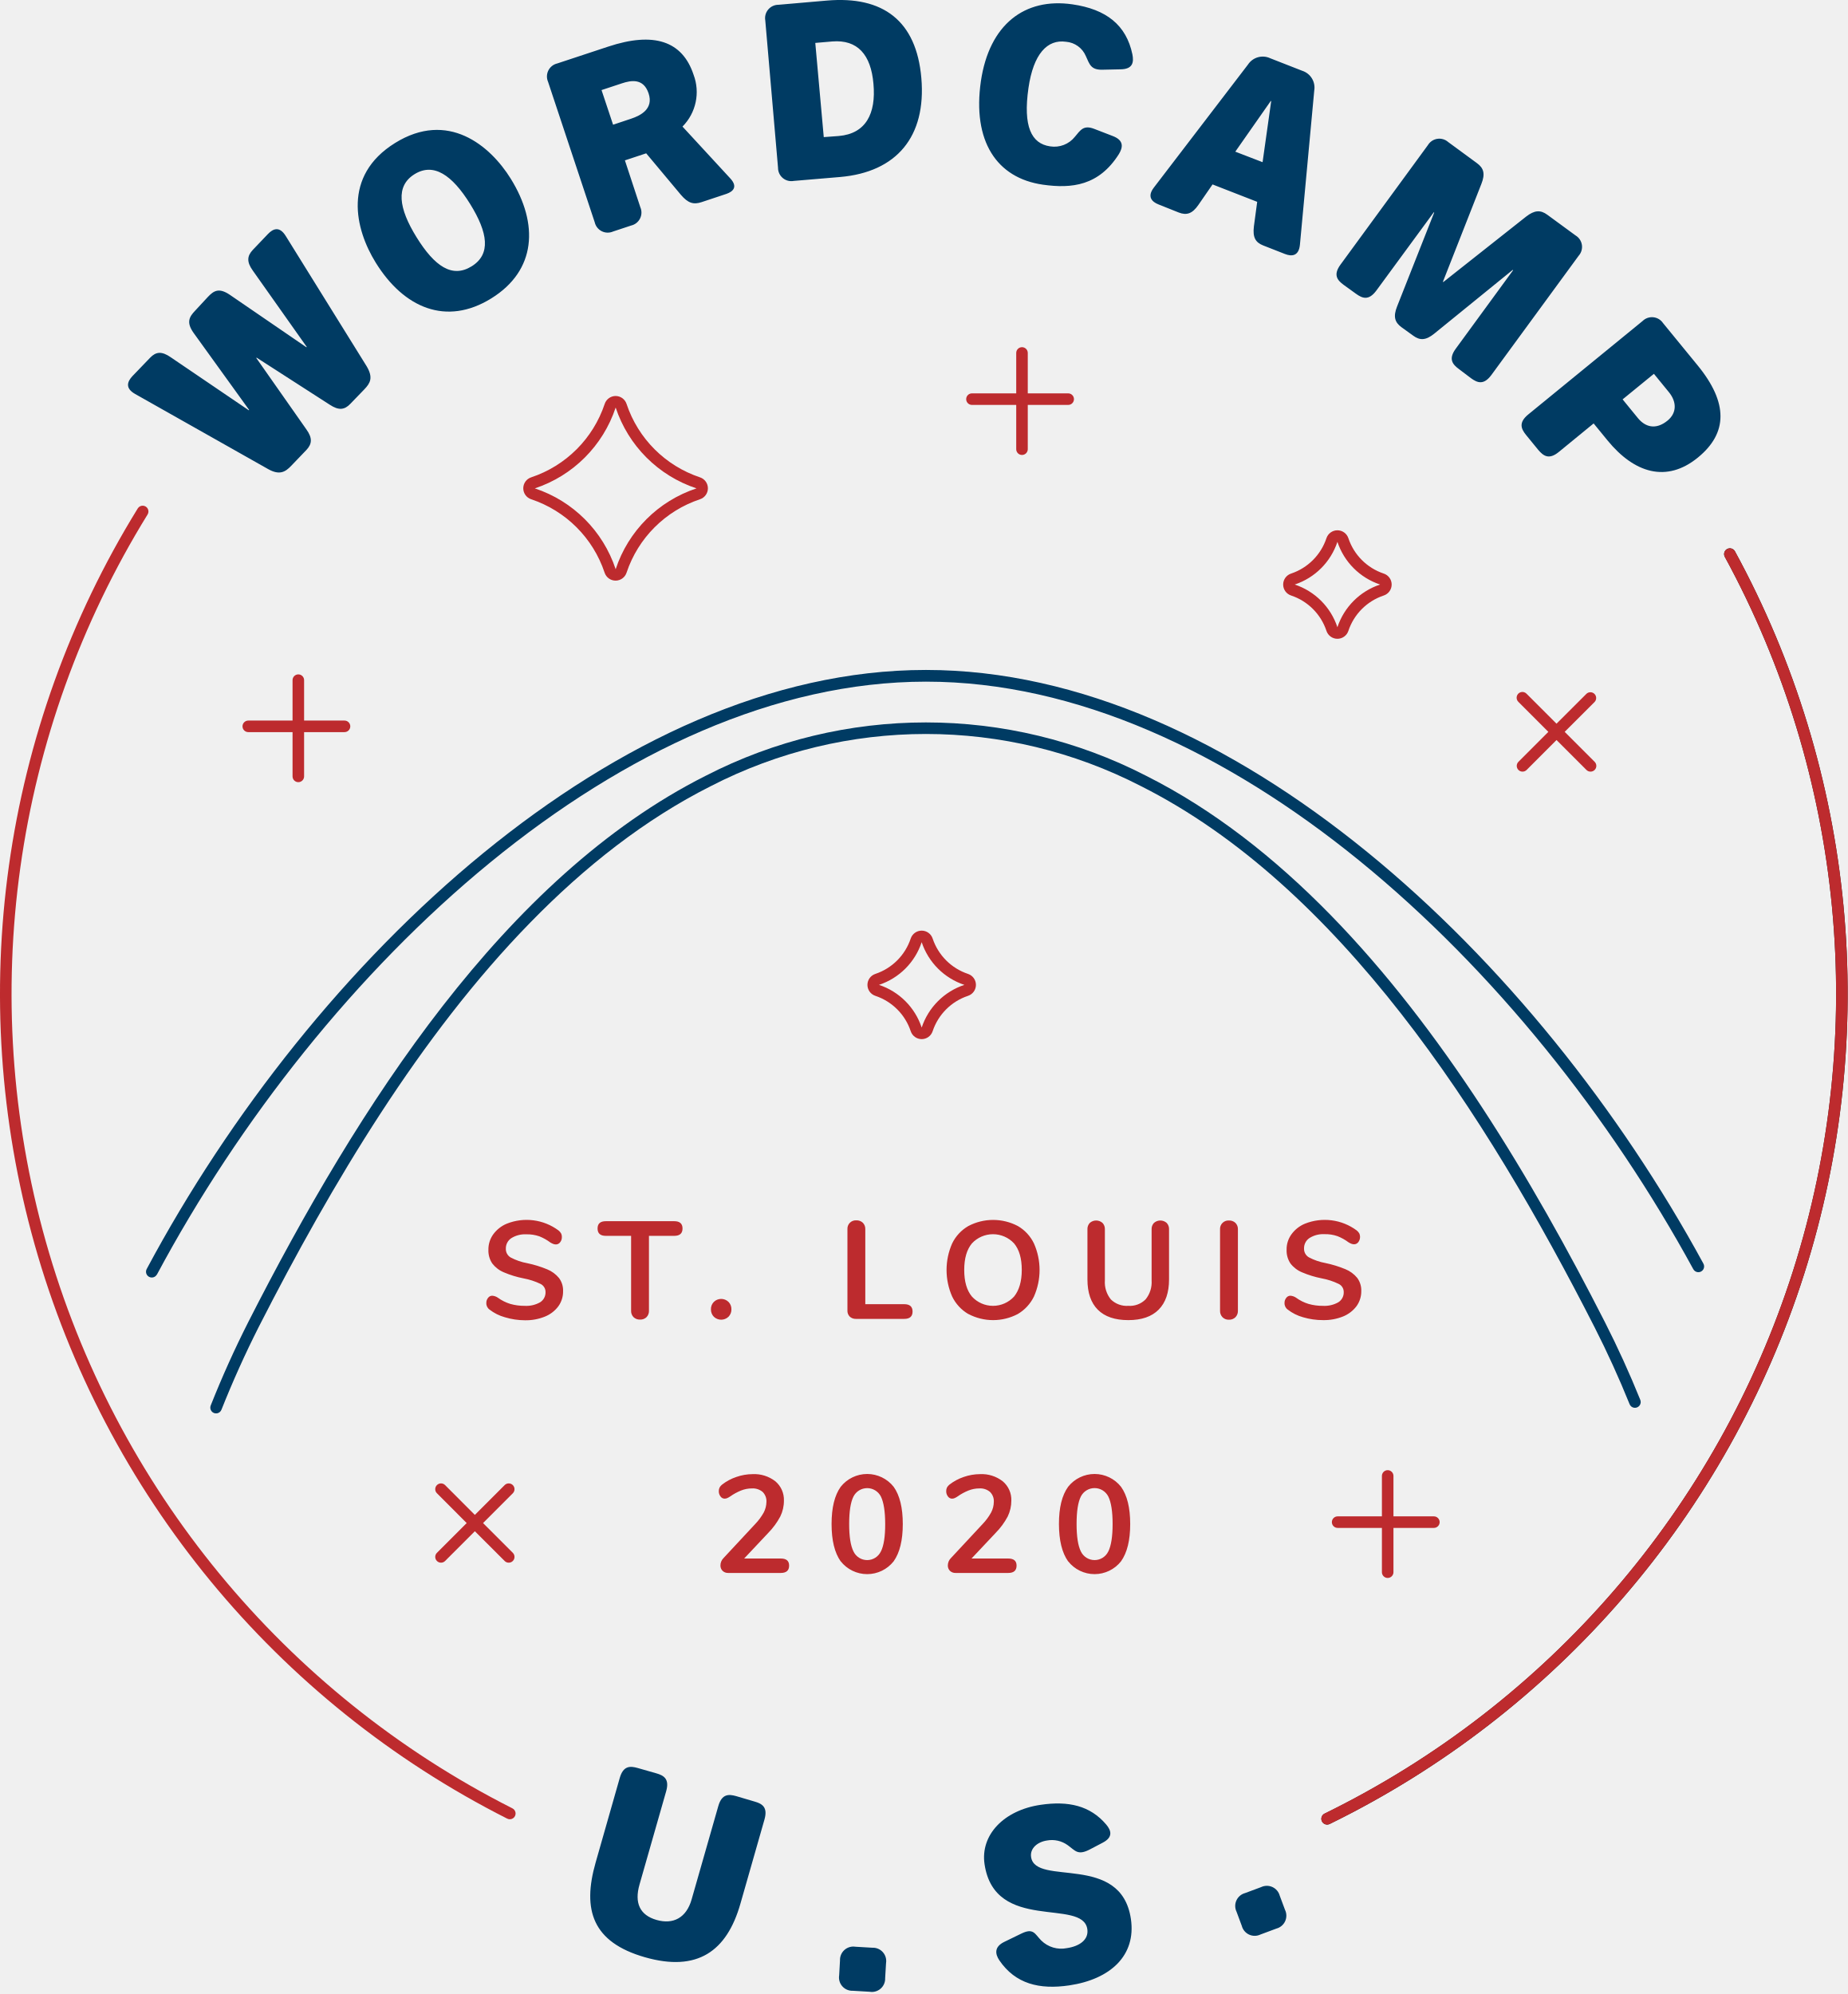
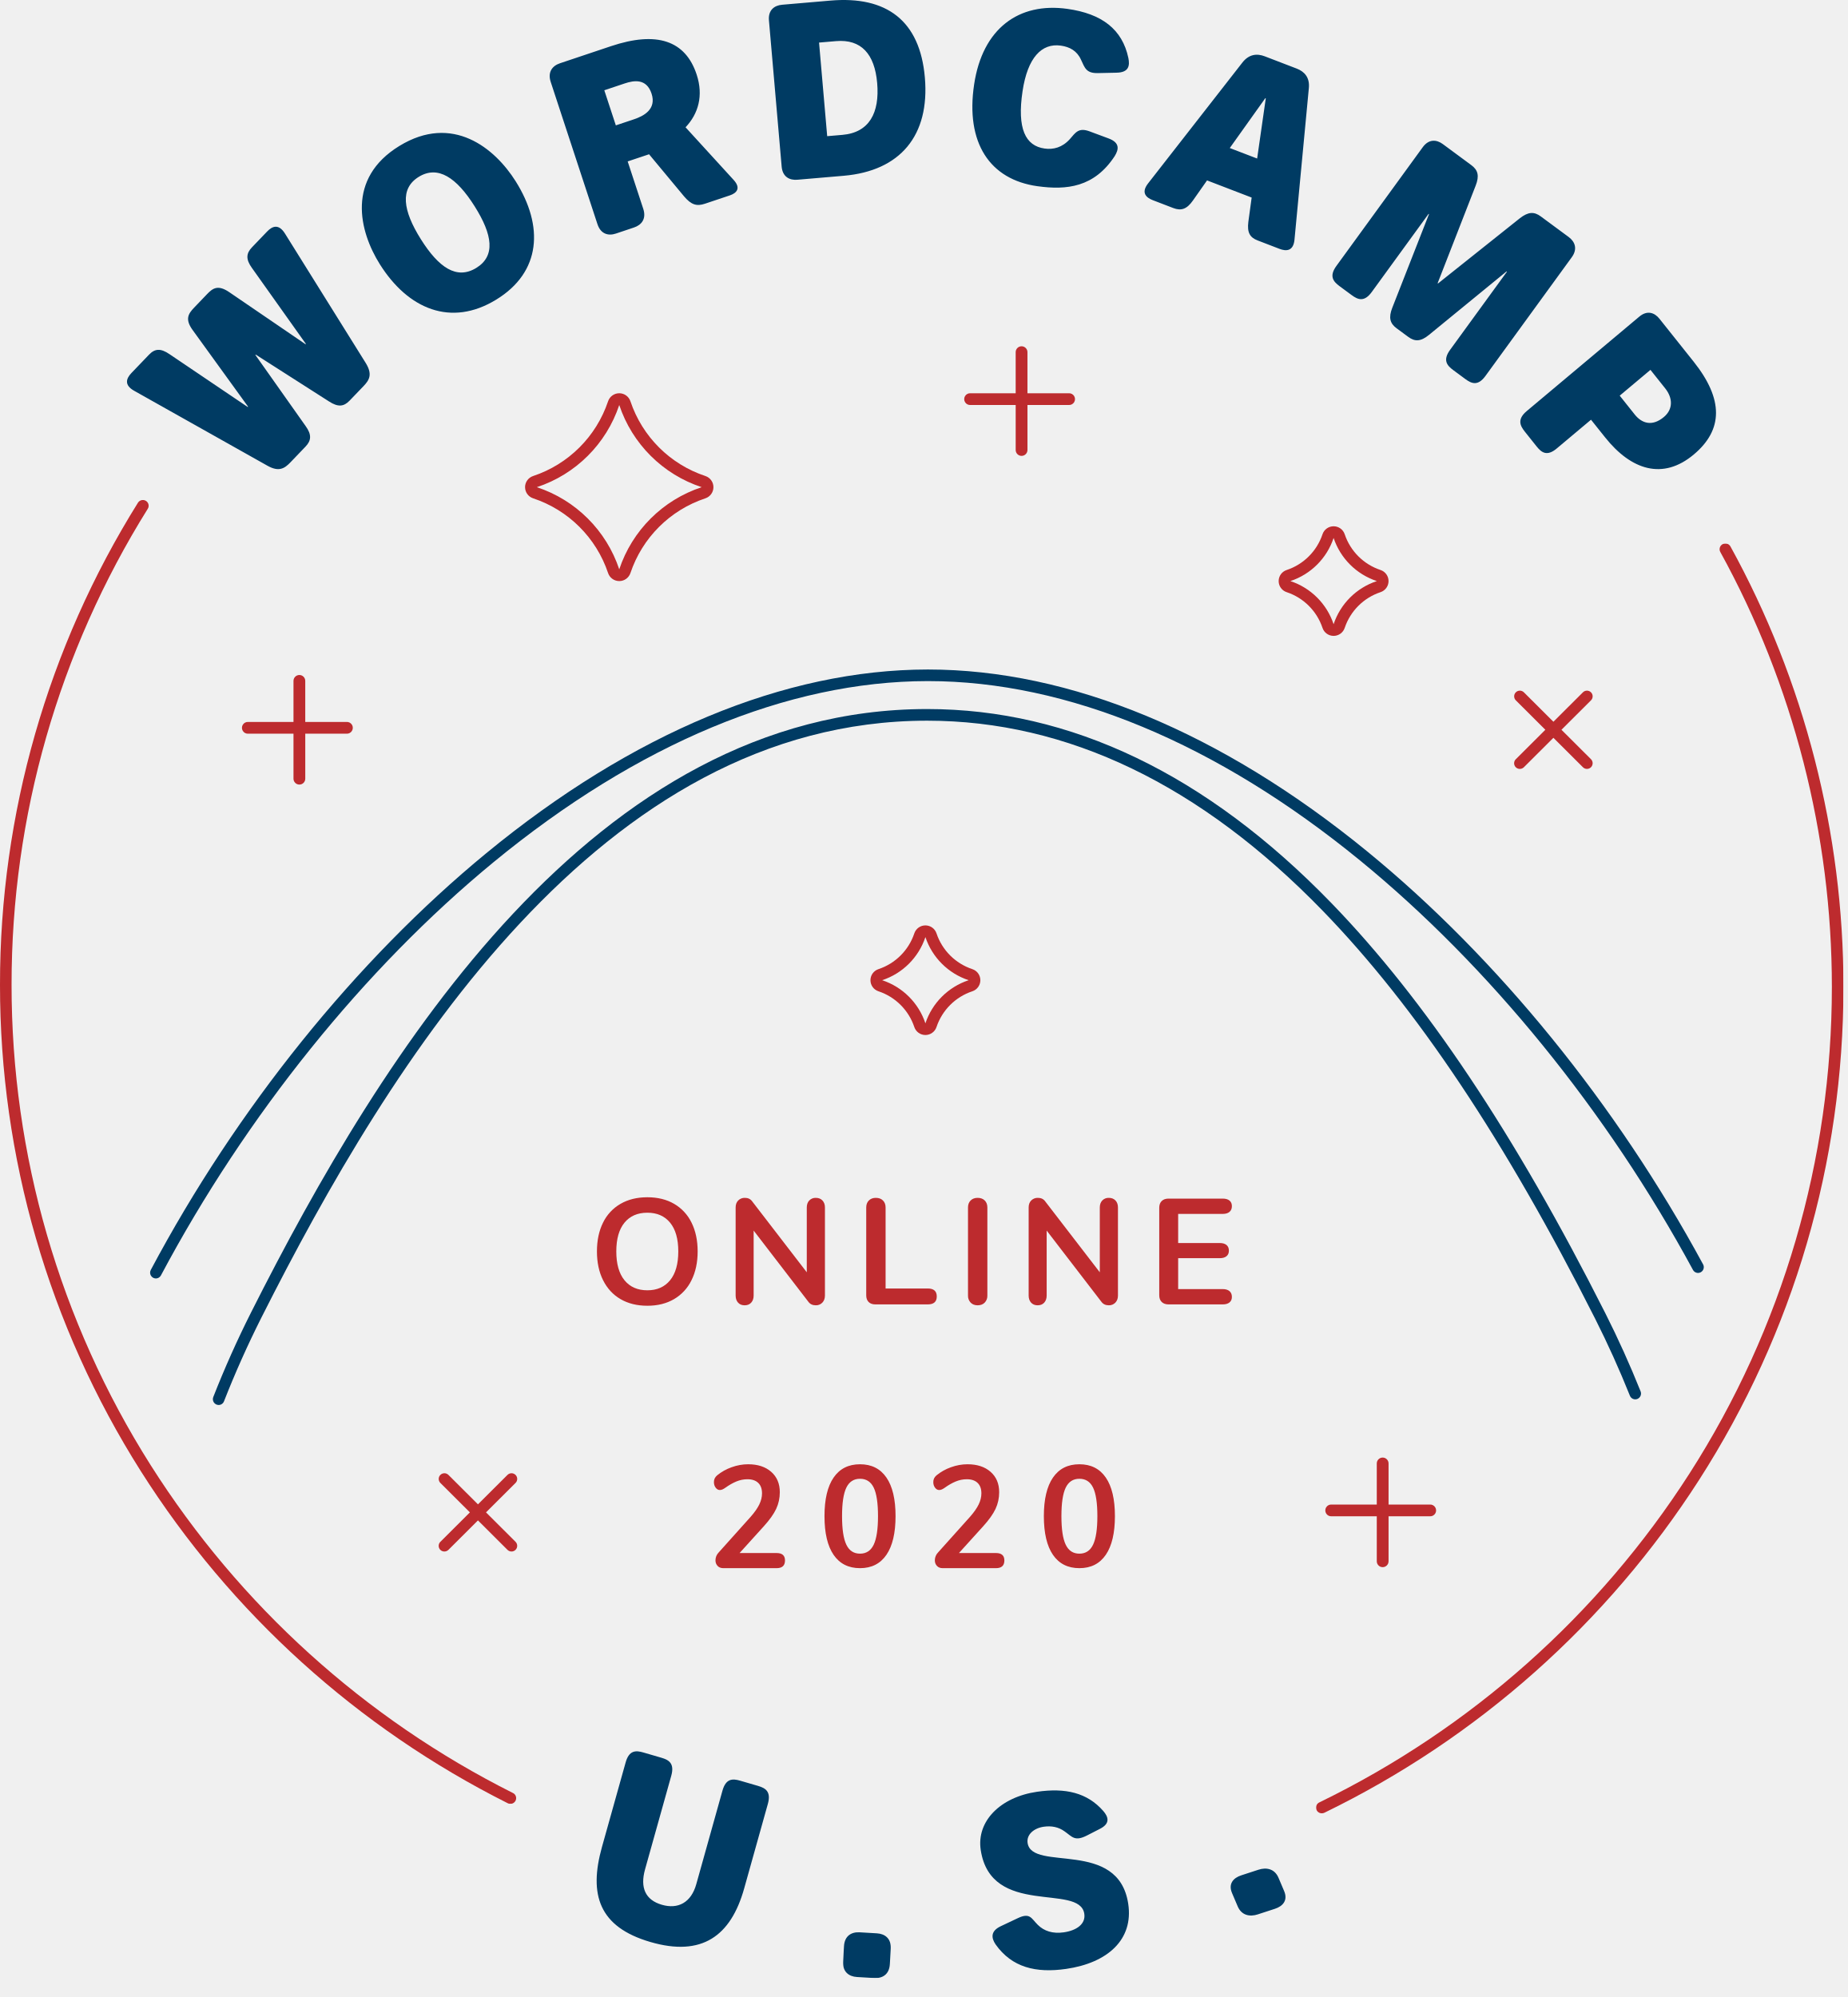
- <svg xmlns="http://www.w3.org/2000/svg" width="480" height="518">
+ <svg xmlns="http://www.w3.org/2000/svg" xmlns:xlink="http://www.w3.org/1999/xlink" viewBox="0 0 160 173">
+   <defs>
+     <path id="a" d="M0 .316h44.706V113.27H0z" />
+     <path id="c" d="M.09.002h45.678v110.005H.091z" />
+     <path id="e" d="M.324.097h4.134v3.967H.324z" />
+   </defs>
  <g fill="none" fill-rule="evenodd">
-     <path d="M344.77 472.49a238.64 238.64 0 00104.62-328.56" stroke="#231F20" stroke-width="3.001" stroke-linecap="round" stroke-linejoin="round" />
-     <path d="M40.76 331.12c21.4-40 51.8-78.6 86.63-107.1s74.06-46.92 113.1-46.94h.11c38.86 0 77.91 18.3 112.65 46.59 34.74 28.29 65.1 66.49 86.62 106a1.5 1.5 0 102.63-1.44c-21.69-39.87-52.27-78.36-87.36-106.93-35.09-28.57-74.72-47.25-114.54-47.26h-.11c-40 0-79.81 18.83-115 47.62s-65.79 67.63-87.38 108a1.503 1.503 0 102.65 1.42v.04z" fill="#003B63" fill-rule="nonzero" />
-     <path d="M57.54 366.19a263.065 263.065 0 019.7-21.53c19-37.24 42-75.82 70.52-105 14.24-14.6 29.82-26.84 46.88-35.43a122 122 0 01111.79 0c25.66 12.92 48 34.1 67.52 59.05 19.52 24.95 36.1 53.65 50.31 81.54a253.406 253.406 0 019.06 19.9 1.5 1.5 0 102.78-1.12 257.08 257.08 0 00-9.17-20.14c-19-37.32-42.35-76.18-71.3-105.8-14.48-14.81-30.37-27.31-47.85-36.11a125 125 0 00-114.49 0c-26.15 13.17-48.69 34.62-68.26 59.75-19.57 25.13-36.2 54-50.46 82a260.942 260.942 0 00-9.82 21.79 1.5 1.5 0 102.79 1.1z" fill="#003B63" fill-rule="nonzero" />
-     <path d="M35.78 132.09a240.08 240.08 0 0095.92 340.32 1.5 1.5 0 101.36-2.67 237.09 237.09 0 01-94.73-336.07 1.5 1.5 0 10-2.55-1.58zM345.43 473.84a240.15 240.15 0 00105.28-330.63 1.504 1.504 0 00-2.64 1.44 237.12 237.12 0 01-104 326.49 1.503 1.503 0 001.32 2.7h.04zM239.44 244.76a17.49 17.49 0 0011.09 11.09 17.47 17.47 0 00-11.09 11.09 17.47 17.47 0 00-11.09-11.09 17.49 17.49 0 0011.09-11.09m0-3a3 3 0 00-2.85 2.05 14.53 14.53 0 01-9.18 9.19 3 3 0 000 5.7 14.51 14.51 0 019.18 9.18 3 3 0 005.7 0 14.51 14.51 0 019.18-9.18 3 3 0 000-5.7 14.53 14.53 0 01-9.18-9.18 3 3 0 00-2.85-2.06zM159.94 105.87a33.05 33.05 0 0021 21 33 33 0 00-21 21 33.05 33.05 0 00-21-21 33.1 33.1 0 0021-21m0-3a3 3 0 00-2.85 2.06A30.16 30.16 0 01138 124a3 3 0 000 5.7 30.16 30.16 0 0119.07 19.07 3 3 0 005.7 0 30.16 30.16 0 0119.07-19.07 3 3 0 000-5.7 30.16 30.16 0 01-19.07-19.07 3 3 0 00-2.83-2.06zM347.44 140.76a17.49 17.49 0 0011.09 11.09 17.47 17.47 0 00-11.09 11.09 17.47 17.47 0 00-11.09-11.09 17.49 17.49 0 0011.09-11.09m0-3a3 3 0 00-2.85 2.05 14.53 14.53 0 01-9.18 9.19 3 3 0 000 5.7 14.51 14.51 0 019.18 9.18 3 3 0 005.7 0 14.51 14.51 0 019.18-9.18 3 3 0 000-5.7 14.53 14.53 0 01-9.18-9.18 3 3 0 00-2.85-2.06zM277.5 102.19H267v-10.5a1.5 1.5 0 00-3 0v10.5h-11.5a1.5 1.5 0 000 3H264v11.5a1.5 1.5 0 103 0v-11.5h10.5a1.5 1.5 0 100-3zM89.5 187.19H79v-10.5a1.5 1.5 0 00-3 0v10.5H64.5a1.5 1.5 0 000 3H76v11.5a1.5 1.5 0 103 0v-11.5h10.5a1.5 1.5 0 100-3zM406.48 190.12l7.78-7.77a1.5 1.5 0 00-2.12-2.12l-7.78 7.77-7.77-7.77a1.5 1.5 0 10-2.12 2.12l7.77 7.77-7.77 7.78a1.49 1.49 0 000 2.12 1.51 1.51 0 002.12 0l7.77-7.78 7.78 7.78a1.51 1.51 0 002.12 0 1.49 1.49 0 000-2.12l-7.78-7.78z" fill="#BD2B2E" fill-rule="nonzero" />
-     <path d="M372.5 393.92H362v-10.5a1.5 1.5 0 00-3 0v10.5h-11.5a1.5 1.5 0 000 3H359v11.5a1.5 1.5 0 103 0v-11.5h10.5a1.5 1.5 0 100-3zM125.49 395.66l7.77-7.78a1.5 1.5 0 00-2.12-2.12l-7.78 7.78-7.77-7.78a1.5 1.5 0 00-2.12 2.12l7.77 7.78-7.77 7.77a1.5 1.5 0 002.12 2.12l7.77-7.77 7.78 7.77a1.5 1.5 0 002.12-2.12l-7.77-7.77z" fill="#BD2B2E" fill-rule="nonzero" />
-     <path d="M35.11 102.35c-2.7-1.52-2-3.26-.7-4.65L39 92.93c1.51-1.57 3-1.75 5.34-.13l20.29 13.78.09-.09-14.42-20c-2-2.8-1.09-4.23.41-5.8L54 77.14c1.5-1.58 2.84-2.51 5.73-.54L79.6 90.21l.08-.1-14-19.81c-1.64-2.27-1.49-3.81 0-5.39l3.93-4.12c1.33-1.39 3-2.11 4.63.53l21 33.81c1.79 3 .92 4.42-.58 6L91 104.92c-1.5 1.57-3 1.75-5.33.22l-19-12.23-.09.09 13 18.53c1.64 2.27 1.49 3.81 0 5.38L75.66 121c-1.5 1.57-3 2.55-6 .86l-34.55-19.51zM97.61 68.23c-5.4-8.7-8.71-22.54 5-31.07 13.71-8.53 24.68.57 30.08 9.27 7.29 11.75 6.65 23.82-5.05 31.08-11.7 7.26-22.74 2.49-30.03-9.28zM122.14 53c-4.69-7.56-9.5-10.82-14.45-7.75-4.95 3.07-4.16 8.83.53 16.39 4.69 7.56 9.25 10.68 14.31 7.54 5.06-3.14 4.23-8.72-.39-16.18zM142.38 21.26a3.47 3.47 0 012.4-4.78L158 12.11c11.85-3.93 19.27-1.47 22.17 7.28a12.73 12.73 0 01-2.87 13.49l12.43 13.48c2 2.17.72 3.4-1 4l-6.44 2.14c-2.12.71-3.54.3-5.42-1.91l-9-10.76-5.53 1.83 4 12.15a3.46 3.46 0 01-2.39 4.78l-4.68 1.55a3.46 3.46 0 01-4.77-2.4l-12.12-36.48zM164 30.82c2.43-.81 5.83-2.54 4.5-6.55s-4.57-3.41-6.94-2.62l-5.29 1.75 3 9 4.73-1.58zM198.81 5.33a3.47 3.47 0 013.44-4.09L214.81.15c14.6-1.26 23.26 5.25 24.54 20.11 1.32 15.24-6.43 24.45-21.09 25.72L206.2 47a3.45 3.45 0 01-4.08-3.43l-3.31-38.24zm19.1 30c7-.6 9.71-5.78 9-13.56-.65-7.59-4.14-11.53-10.71-11l-4.4.38 2.2 24.47 3.91-.29zM254.82 21.09C257 6.34 266.19-.67 278.6 1.13c8.81 1.27 14 5.39 15.58 13 .37 1.93.22 3.84-3.08 3.88l-4.67.1c-3.05.08-3.36-1.39-4.34-3.53a6.12 6.12 0 00-5.15-3.73c-4.88-.7-8.48 3.17-9.76 12-1.44 10 .75 14.47 5.62 15.17a6.82 6.82 0 006.44-2.49c1.49-1.79 2.26-3.1 5-2.06l4.84 1.87c3 1.14 2.61 3 1.59 4.69-5.21 8.24-12.24 9-19.71 7.95-12.15-1.73-18.37-11.43-16.14-26.89zM324.2 16.78a4.59 4.59 0 015.8-1.64l8.28 3.24a4.59 4.59 0 013.14 5.15l-3.72 40.05c-.3 3-2.16 3.08-3.89 2.4l-5.66-2.22c-2-.79-2.75-2.1-2.41-4.92l.86-6.41-11.6-4.52-3.66 5.3c-1.6 2.33-3.08 2.78-5.11 2L301 53.12c-1.73-.67-3.08-2-1.24-4.4l24.44-31.94zm3.8 25.35l2.24-15.89h-.12l-9.21 13.16 7.09 2.73zM370.94 37.71a3.47 3.47 0 015.28-.81l7.48 5.49c1.76 1.28 2.17 2.78 1.15 5.36l-10 25.44.1.08 21.51-17c2.2-1.71 3.75-1.77 5.51-.48l7.33 5.37a3.46 3.46 0 01.81 5.28l-22.69 31c-2 2.68-3.63 2-5.28.81L379 95.87c-1.65-1.21-2.78-2.6-.82-5.28l14.9-20.39-.11-.08-20.38 16.56c-2.16 1.75-3.71 1.81-5.46.52l-3.05-2.2c-1.75-1.28-2.17-2.78-1.15-5.36l9.65-24.43-.1-.07-14.94 20.36c-2 2.68-3.63 2-5.28.81l-3.2-2.31c-1.65-1.21-2.78-2.59-.81-5.27l22.69-31.02zM426.71 83.4a3.47 3.47 0 015.32.53l9 11c7.94 9.71 7.84 17.57.06 23.93-8.18 6.68-16.55 4-23.44-4.4L414 110l-9.06 7.42c-2.58 2.1-4 1-5.32-.54l-3.17-3.88c-1.29-1.59-2-3.21.54-5.31l29.72-24.29zm-1.21 25.21c1.87 2.28 4.6 3.19 7.72.64 2.42-2 2.39-4.86.33-7.38l-3.89-4.76-8.13 6.64 3.97 4.86zM161 461.88c.91-3.2 2.69-3.15 4.66-2.59l4.8 1.37c2 .56 3.51 1.47 2.6 4.67l-6.93 24.25c-1.35 4.73.06 7.93 4.43 9.18s7.76-.58 9.11-5.32l6.93-24.24c.91-3.2 2.69-3.16 4.66-2.6L196 468c2 .56 3.51 1.46 2.6 4.66l-6.26 21.91c-3.53 12.37-11.2 17.77-24.8 13.88-13.6-3.89-16.34-12.25-12.8-24.62l6.26-21.95zM218 513.16l.22-3.89a3.46 3.46 0 014-3.55l4.41.26a3.45 3.45 0 013.55 4l-.23 3.89a3.45 3.45 0 01-4 3.55l-4.41-.26a3.45 3.45 0 01-3.54-4zM260.9 504.46l4.4-2.14c3.2-1.57 3.51.07 5.18 1.76a7.4 7.4 0 006.7 2c3.29-.49 5.69-2.2 5.29-4.93-1.21-8.16-24.05 1-26.7-16.88-1.12-7.59 5-14 14.54-15.41 7.28-1.08 12.91.22 17.06 5.11 1.26 1.49 1.91 3.27-.92 4.73l-3.24 1.7c-3.24 1.71-3.82.38-5.85-1.07a7 7 0 00-5.35-1.21c-2.54.37-4.48 2.08-4.15 4.3 1.14 7.72 23.37-1.2 25.93 16.09 1.4 9.49-5.32 15.66-16 17.25-7.79 1.15-14-.39-18.17-6.5-1.11-1.66-1.38-3.5 1.28-4.8zM322.6 500.3l-1.36-3.66a3.46 3.46 0 012.22-4.86l4.14-1.54a3.47 3.47 0 014.86 2.23l1.36 3.65a3.47 3.47 0 01-2.22 4.88l-4.14 1.54a3.46 3.46 0 01-4.86-2.24z" fill="#003B63" fill-rule="nonzero" />
-     <path d="M205 406.71c0 1.27-.72 1.91-2.16 1.91h-13.67a2 2 0 01-1.47-.56 1.92 1.92 0 01-.54-1.39 2.72 2.72 0 01.82-1.94l8.21-8.82a14.51 14.51 0 002.22-3 6.2 6.2 0 00.7-2.76 3.38 3.38 0 00-1-2.59 4 4 0 00-2.78-.9 7.67 7.67 0 00-2.86.56 14.33 14.33 0 00-2.79 1.53 4.4 4.4 0 01-.72.41 1.71 1.71 0 01-.72.16 1.32 1.32 0 01-1.06-.57 2.17 2.17 0 01-.45-1.37 2.13 2.13 0 01.2-.94 2.38 2.38 0 01.63-.75 12.32 12.32 0 013.71-2 12.88 12.88 0 014.24-.74 8.93 8.93 0 015.93 1.87 6.28 6.28 0 012.21 5 9.26 9.26 0 01-.94 4.13 18.52 18.52 0 01-3.16 4.3l-6.23 6.62h9.5c1.47 0 2.18.61 2.18 1.84zM218.4 405.61c-1.58-2.22-2.37-5.453-2.37-9.7 0-4.247.79-7.47 2.37-9.67a8.77 8.77 0 0113.76 0c1.58 2.22 2.37 5.443 2.37 9.67s-.79 7.453-2.37 9.68a8.76 8.76 0 01-13.76 0v.02zm10.44-2.56c.753-1.5 1.127-3.88 1.12-7.14-.007-3.26-.38-5.643-1.12-7.15a4 4 0 00-7.12 0c-.75 1.49-1.12 3.86-1.12 7.13s.37 5.64 1.12 7.14a3.94 3.94 0 007.12 0v.02zM264.09 406.71c0 1.27-.72 1.91-2.16 1.91h-13.68a2 2 0 01-1.48-.56 1.92 1.92 0 01-.54-1.39 2.73 2.73 0 01.83-1.94l8.21-8.82a14.42 14.42 0 002.21-3 6.07 6.07 0 00.7-2.76 3.34 3.34 0 00-1-2.59 3.93 3.93 0 00-2.77-.9 7.63 7.63 0 00-2.86.56c-.986.4-1.922.914-2.79 1.53a4.4 4.4 0 01-.72.41 1.71 1.71 0 01-.72.16 1.32 1.32 0 01-1.06-.57 2.17 2.17 0 01-.45-1.37 2.13 2.13 0 01.19-.94 2.68 2.68 0 01.63-.75 12.57 12.57 0 013.71-2 12.94 12.94 0 014.25-.74 8.9 8.9 0 015.92 1.87 6.26 6.26 0 012.22 5 9.4 9.4 0 01-.94 4.13 18.31 18.31 0 01-3.17 4.3l-6.23 6.62h9.51c1.47 0 2.19.61 2.19 1.84zM277.48 405.61c-1.58-2.22-2.373-5.453-2.38-9.7-.007-4.247.787-7.47 2.38-9.67a8.76 8.76 0 0113.75 0c1.587 2.22 2.38 5.443 2.38 9.67s-.793 7.453-2.38 9.68a8.75 8.75 0 01-13.75 0v.02zm10.44-2.56c.74-1.5 1.12-3.88 1.12-7.14s-.38-5.67-1.12-7.15a4 4 0 00-7.13 0c-.74 1.49-1.11 3.86-1.11 7.13s.37 5.64 1.11 7.14a3.95 3.95 0 007.13 0v.02zM131.17 342.2a11.49 11.49 0 01-4-2 2 2 0 01-.83-1.72 2 2 0 01.45-1.32 1.33 1.33 0 011.06-.56 2.88 2.88 0 011.48.51 10.94 10.94 0 003.24 1.62 13.32 13.32 0 003.74.5 7.29 7.29 0 004-.92 3 3 0 001.41-2.68 2.3 2.3 0 00-1.31-2.1 17.3 17.3 0 00-4.38-1.43 25.61 25.61 0 01-5.15-1.58 7.37 7.37 0 01-3-2.3 6 6 0 01-1-3.57 6.67 6.67 0 011.26-4 8.28 8.28 0 013.51-2.76 13.9 13.9 0 0113.44 1.75c.27.212.498.473.67.77.149.311.218.655.2 1a2 2 0 01-.45 1.31 1.35 1.35 0 01-1.06.56 2 2 0 01-.67-.11 4.53 4.53 0 01-.81-.4 12.42 12.42 0 00-2.86-1.6 9.71 9.71 0 00-3.41-.52 6.68 6.68 0 00-3.87 1 3.19 3.19 0 00-1.42 2.75 2.53 2.53 0 001.26 2.27 14.82 14.82 0 004.29 1.48 28.75 28.75 0 015.2 1.6 7.78 7.78 0 013.06 2.25 5.39 5.39 0 011.06 3.42 6.51 6.51 0 01-1.24 3.94 8.14 8.14 0 01-3.49 2.67 13.24 13.24 0 01-5.17.95 18.28 18.28 0 01-5.21-.78zM164.58 342.17a2.27 2.27 0 01-.63-1.68v-19.44h-6.55c-1.44 0-2.16-.63-2.16-1.91 0-1.28.72-1.9 2.16-1.9h17.75c1.44 0 2.16.63 2.16 1.9s-.72 1.91-2.16 1.91h-6.56v19.44a2.27 2.27 0 01-.63 1.68 2.25 2.25 0 01-1.67.63 2.31 2.31 0 01-1.71-.63zM185.44 342.06a2.67 2.67 0 01-.75-1.93 2.63 2.63 0 01.75-1.92 2.73 2.73 0 013.82 0c.5.511.772 1.205.75 1.92a2.67 2.67 0 01-.75 1.93 2.75 2.75 0 01-3.82 0zM220.72 342a2.14 2.14 0 01-.57-1.58v-21.1a2.17 2.17 0 012.3-2.3 2.31 2.31 0 011.71.63c.431.446.66 1.05.63 1.67v19.48h10.12c1.44 0 2.16.64 2.16 1.91s-.72 1.91-2.16 1.91h-12.57a2.23 2.23 0 01-1.62-.62zM251.56 341.36a10.62 10.62 0 01-4.2-4.54 17.06 17.06 0 010-13.81 10.48 10.48 0 014.2-4.51 13.82 13.82 0 0112.87 0 10.47 10.47 0 014.17 4.51 17 17 0 010 13.81 10.68 10.68 0 01-4.2 4.54 13.77 13.77 0 01-12.81 0h-.03zm11.88-4.54c1.3-1.61 2-3.91 2-6.91s-.66-5.3-2-6.9a7.47 7.47 0 00-10.95 0c-1.333 1.6-2 3.9-2 6.9 0 3 .667 5.303 2 6.91a7.42 7.42 0 0010.95 0zM285.2 340.24c-1.8-1.8-2.7-4.427-2.7-7.88v-13a2.27 2.27 0 01.61-1.67 2.49 2.49 0 013.31 0 2.27 2.27 0 01.61 1.67v13.25a7.08 7.08 0 001.55 4.95 5.9 5.9 0 004.54 1.67 5.78 5.78 0 004.5-1.69 7.07 7.07 0 001.55-4.93v-13.25a2.27 2.27 0 01.61-1.67 2.49 2.49 0 013.31 0 2.27 2.27 0 01.61 1.67v13c0 3.427-.9 6.047-2.7 7.86-1.8 1.813-4.427 2.72-7.88 2.72-3.48 0-6.12-.9-7.92-2.7zM317.58 342.18a2.31 2.31 0 01-.63-1.69v-21.13a2.17 2.17 0 012.3-2.3 2.31 2.31 0 011.71.63c.431.446.66 1.05.63 1.67v21.13a2.31 2.31 0 01-.63 1.69 2.25 2.25 0 01-1.71.65 2.2 2.2 0 01-1.67-.65zM338.53 342.2a11.49 11.49 0 01-4-2 2 2 0 01-.83-1.72 2 2 0 01.45-1.32 1.33 1.33 0 011.06-.56 2.94 2.94 0 011.48.51 10.94 10.94 0 003.24 1.62 13.22 13.22 0 003.74.5 7.29 7.29 0 004-.92 3 3 0 001.41-2.68 2.3 2.3 0 00-1.32-2.1 17.05 17.05 0 00-4.37-1.43 25.61 25.61 0 01-5.15-1.58 7.31 7.31 0 01-3-2.3 6 6 0 01-1-3.57 6.6 6.6 0 011.26-4 8.19 8.19 0 013.5-2.76 13.92 13.92 0 0113.45 1.75c.268.214.495.475.67.77a2.23 2.23 0 01-.25 2.27 1.37 1.37 0 01-1.07.56 2 2 0 01-.66-.11 4.22 4.22 0 01-.81-.4 12.26 12.26 0 00-2.87-1.6 9.61 9.61 0 00-3.4-.52 6.68 6.68 0 00-3.87 1 3.16 3.16 0 00-1.42 2.75 2.53 2.53 0 001.26 2.27 14.82 14.82 0 004.29 1.48 29 29 0 015.2 1.6 7.78 7.78 0 013.06 2.25 5.45 5.45 0 011.06 3.42 6.57 6.57 0 01-1.24 3.94 8.2 8.2 0 01-3.49 2.67 13.28 13.28 0 01-5.17.95 18.23 18.23 0 01-5.21-.74z" fill="#BD2B2E" fill-rule="nonzero" />
+     <g fill="#003B63">
+       <path d="M13.059 110.015a.503.503 0 00.44.738c.177 0 .35-.096.44-.265 7.376-13.87 17.606-26.582 28.803-35.794C55.21 64.44 68.212 59.013 80.346 59.003h.035c12.052 0 24.998 5.379 37.437 15.556 11.14 9.115 21.374 21.705 28.815 35.454a.497.497 0 00.676.2.502.502 0 00.2-.68c-7.502-13.86-17.822-26.557-29.062-35.752C105.827 63.456 92.666 58 80.381 58h-.035c-12.367.01-25.589 5.515-38.235 15.918-11.298 9.294-21.615 22.113-29.052 36.097" />
+       <path d="M141.17 120.911a.497.497 0 00.65.278.505.505 0 00.276-.656 86.226 86.226 0 00-3.052-6.764c-7.836-15.52-15.6-27.147-23.737-35.544-10.801-11.148-22.577-16.8-35-16.8-28.871 0-47.252 29.836-58.566 52.28a86.477 86.477 0 00-3.269 7.32.505.505 0 00.464.69.5.5 0 00.465-.32 85.42 85.42 0 013.23-7.234c11.195-22.206 29.354-51.728 57.676-51.728 12.144 0 23.68 5.55 34.286 16.496 8.065 8.324 15.772 19.87 23.56 35.298a85.226 85.226 0 013.017 6.684" />
+     </g>
+     <g transform="translate(0 43)">
+       <mask id="b" fill="#fff">
+         <use xlink:href="#a" />
+       </mask>
+       <path fill="#bd2b2e" d="M44.431 112.33a79.173 79.173 0 01-31.377-28.397A77.735 77.735 0 011.002 42.298 77.768 77.768 0 0112.8 1.074a.495.495 0 00-.162-.684.504.504 0 00-.69.161A78.756 78.756 0 000 42.298 78.72 78.72 0 0012.205 84.46a80.167 80.167 0 0031.774 28.755.5.5 0 00.673-.219.495.495 0 00-.22-.668" mask="url(#b)" />
+     </g>
+     <g transform="translate(113.898 47.08)">
+       <mask id="d" fill="#fff">
+         <use xlink:href="#c" />
+       </mask>
+       <path fill="#bd2b2e" d="M35.981.26a.503.503 0 00-.68-.197.496.496 0 00-.2.675c6.323 11.481 9.664 24.508 9.664 37.672 0 14.996-4.266 29.577-12.337 42.167A79.225 79.225 0 01.372 109.062a.496.496 0 00.22.945c.075 0 .15-.017.22-.05a80.23 80.23 0 0032.461-28.845c8.174-12.75 12.495-27.516 12.495-42.702 0-13.33-3.384-26.523-9.787-38.15" mask="url(#d)" />
+     </g>
+     <g fill="#bd2b2e">
+       <path d="M80.152 88.65a5.895 5.895 0 00-3.746-3.735 5.896 5.896 0 003.746-3.735 5.896 5.896 0 003.745 3.735 5.895 5.895 0 00-3.745 3.735m4.064-2.775a1.01 1.01 0 000-1.919 4.903 4.903 0 01-3.102-3.094 1.014 1.014 0 00-1.925 0 4.902 4.902 0 01-3.102 3.094 1.01 1.01 0 000 1.919 4.903 4.903 0 013.102 3.093 1.014 1.014 0 001.925 0 4.903 4.903 0 013.102-3.093M53.635 35.086a11.233 11.233 0 007.138 7.118 11.232 11.232 0 00-7.138 7.117 11.232 11.232 0 00-7.138-7.117 11.233 11.233 0 007.138-7.118m-8.158 7.118c0 .438.282.828.7.966a10.258 10.258 0 016.49 6.471 1.021 1.021 0 001.937 0 10.258 10.258 0 016.49-6.471 1.018 1.018 0 000-1.933 10.258 10.258 0 01-6.49-6.471 1.021 1.021 0 00-1.938 0 10.26 10.26 0 01-6.49 6.471c-.417.138-.7.528-.7.967M115.507 46.604a5.896 5.896 0 003.745 3.735 5.895 5.895 0 00-3.745 3.735 5.895 5.895 0 00-3.746-3.735 5.896 5.896 0 003.746-3.735m-4.065 2.776a1.01 1.01 0 000 1.919 4.903 4.903 0 013.102 3.093 1.014 1.014 0 001.925 0 4.903 4.903 0 013.102-3.093 1.011 1.011 0 000-1.92 4.903 4.903 0 01-3.102-3.093 1.014 1.014 0 00-1.925 0 4.902 4.902 0 01-3.102 3.094M84.061 35.085h3.91v3.898a.51.51 0 001.02 0v-3.898h3.569a.51.51 0 100-1.017h-3.57v-3.56a.51.51 0 00-1.02 0v3.56h-3.909a.51.51 0 100 1.017M25.93 58.475a.51.51 0 00-.51.508v3.56h-3.91a.51.51 0 100 1.016h3.91v3.899a.51.51 0 001.02 0v-3.899h3.569a.51.51 0 100-1.017h-3.57v-3.559a.51.51 0 00-.51-.508M137.799 59.975a.494.494 0 00-.698 0l-2.557 2.55-2.557-2.55a.494.494 0 00-.698 0 .49.49 0 000 .695l2.557 2.55-2.557 2.55a.49.49 0 00.349.84.492.492 0 00.349-.144l2.557-2.55 2.557 2.55a.492.492 0 00.698-.696l-2.557-2.55 2.557-2.55a.49.49 0 000-.695M119.756 135.763a.51.51 0 00.51-.509v-3.898h3.57a.51.51 0 100-1.017h-3.57v-3.56a.51.51 0 00-1.02 0v3.56h-3.91a.51.51 0 100 1.017h3.91v3.898c0 .28.228.509.51.509M44.652 127.771a.494.494 0 00-.698 0l-2.557 2.55-2.557-2.55a.494.494 0 00-.698 0 .49.49 0 000 .696l2.557 2.55-2.557 2.55a.49.49 0 00.35.84.492.492 0 00.348-.144l2.557-2.55 2.557 2.55a.492.492 0 00.698-.696l-2.557-2.55 2.557-2.55a.49.49 0 000-.696" />
+     </g>
+     <path fill="#003B63" d="M11.62 33.853l11.544 6.492c.995.562 1.485.235 1.987-.288l1.311-1.368c.501-.523.55-1.035.003-1.789l-4.345-6.15.03-.03 6.35 4.059c.782.507 1.279.45 1.78-.073l1.209-1.26c.5-.523.791-1.01.194-1.989L24.68 20.23c-.55-.874-1.102-.635-1.544-.174l-1.312 1.368c-.502.523-.55 1.035-.003 1.789l4.672 6.578-.03.03-6.617-4.518c-.967-.654-1.413-.342-1.914.18l-1.12 1.17c-.501.522-.807.995-.136 1.926l4.81 6.65-.029.03-6.77-4.574c-.783-.538-1.28-.481-1.78.041l-1.52 1.584c-.441.461-.67 1.038.234 1.543M36.276 15.316c1.656-1.013 3.267.064 4.837 2.56 1.547 2.458 1.825 4.302.132 5.338-1.693 1.035-3.245-.029-4.792-2.488-1.57-2.495-1.833-4.397-.177-5.41m6.697 10.644c3.913-2.394 4.13-6.379 1.69-10.256-1.807-2.872-5.464-5.88-10.07-3.062-4.605 2.817-3.496 7.384-1.69 10.256 2.44 3.876 6.156 5.456 10.07 3.062M54.11 7.227c.793-.266 1.885-.45 2.324.886.445 1.356-.694 1.943-1.508 2.216l-1.587.532-.999-3.041 1.77-.593zm-2.361 12.196c.283.862.947 1.028 1.598.81l1.566-.526c.651-.217 1.086-.75.802-1.614l-1.35-4.109 1.852-.62 3.024 3.638c.63.748 1.104.885 1.815.646l2.157-.722c.57-.191.997-.608.327-1.341l-4.163-4.558c1.107-1.17 1.563-2.736.963-4.565-.972-2.959-3.459-3.79-7.425-2.461L48.5 5.481c-.65.217-1.085.751-.802 1.614l4.05 12.328zM72.406 3.563c2.188-.188 3.35 1.116 3.568 3.629.223 2.576-.676 4.291-3.012 4.492l-1.317.113-.705-8.109 1.466-.125zm-4.705 10.87c.078.887.682 1.197 1.362 1.138l4.014-.344c4.885-.42 7.466-3.471 7.027-8.518-.427-4.92-3.31-7.076-8.174-6.658l-4.184.36c-.68.057-1.222.466-1.146 1.352l1.101 12.67zM89.855 16.13c2.537.355 4.925.095 6.69-2.604.349-.566.482-1.162-.537-1.537l-1.643-.611c-.936-.343-1.198.087-1.703.673-.66.734-1.434.923-2.186.817-1.656-.23-2.399-1.712-1.91-4.971C89 4.99 90.223 3.72 91.878 3.952c.774.109 1.403.451 1.749 1.22.333.703.437 1.184 1.472 1.16l1.585-.034c1.122-.012 1.172-.641 1.047-1.273-.526-2.49-2.3-3.839-5.288-4.257-4.214-.589-7.346 1.707-8.071 6.543-.76 5.065 1.354 8.242 5.482 8.82M109.592 8.504l.04.016-.748 5.214-2.37-.91 3.078-4.32zm-9.748 8.836l1.772.681c.677.26 1.173.112 1.707-.652l1.222-1.74 3.864 1.485-.286 2.1c-.116.924.125 1.355.803 1.615l1.892.728c.577.222 1.2.213 1.3-.786l1.244-13.14c.089-.913-.372-1.428-1.05-1.689l-2.768-1.063c-.677-.26-1.371-.189-1.938.54l-8.174 10.477c-.618.8-.166 1.222.412 1.444zM116.018 24.788l1.055.778c.544.402 1.09.621 1.738-.27l4.923-6.77.034.025-3.179 8.11c-.336.859-.2 1.355.378 1.782l1.004.74c.577.427 1.088.41 1.798-.173l6.716-5.498.034.025-4.923 6.77c-.648.892-.276 1.35.269 1.752l1.054.78c.544.401 1.09.62 1.739-.27l7.477-10.285c.523-.72.276-1.35-.268-1.752l-2.415-1.783c-.578-.428-1.088-.41-1.816.16l-7.085 5.647-.034-.025 3.293-8.448c.336-.858.2-1.354-.378-1.78l-2.466-1.821c-.544-.403-1.215-.45-1.739.27l-7.477 10.283c-.648.892-.276 1.35.268 1.753M142.95 32.041l1.274 1.6c.677.85.687 1.814-.108 2.482-1.023.857-1.918.551-2.529-.215l-1.3-1.633 2.663-2.234zm-10.883 5.35l1.022 1.282c.425.534.897.888 1.742.18l2.97-2.493 1.223 1.532c2.257 2.833 5.001 3.727 7.68 1.48 2.55-2.14 2.584-4.782-.018-8.047l-2.96-3.715c-.425-.533-1.06-.752-1.742-.18l-9.742 8.174c-.845.708-.6 1.253-.175 1.787zM65.655 154.712l-1.552-.452c-.645-.188-1.23-.203-1.53.867l-2.268 8.104c-.443 1.584-1.573 2.19-2.983 1.778-1.432-.417-1.895-1.487-1.452-3.07l2.269-8.105c.3-1.07-.205-1.372-.85-1.56l-1.572-.458c-.645-.188-1.23-.203-1.53.867l-2.05 7.322c-1.156 4.135-.26 6.932 4.194 8.23 4.455 1.3 6.966-.505 8.124-4.64l2.05-7.322c.3-1.07-.205-1.373-.85-1.56M89.003 159.658c-.11-.725.544-1.286 1.395-1.408.68-.098 1.287.026 1.8.397.68.473.877.91 1.966.351l1.09-.558c.95-.476.73-1.058.308-1.548-1.395-1.598-3.287-2.025-5.733-1.672-3.192.46-5.264 2.558-4.886 5.044.89 5.863 8.564 2.852 8.97 5.524.136.89-.67 1.452-1.777 1.61-.957.139-1.712-.112-2.25-.649-.563-.554-.666-1.089-1.74-.575l-1.481.701c-.892.425-.801 1.025-.436 1.566 1.412 1.998 3.49 2.503 6.106 2.126 3.596-.518 5.855-2.537 5.383-5.645-.86-5.655-8.33-2.737-8.715-5.264M110.736 162.676c-.337-.793-1.054-.925-1.744-.7l-1.486.485c-.69.225-1.135.735-.798 1.53l.489 1.152c.336.794 1.054.925 1.743.7l1.486-.485c.69-.225 1.135-.736.798-1.53l-.488-1.152z" />
+     <g transform="translate(72.695 167.296)">
+       <mask id="f" fill="#fff">
+         <use xlink:href="#e" />
+       </mask>
+       <path fill="#003B63" d="M3.252.188L1.758.1C1.064.06.458.393.405 1.302l-.078 1.32c-.053.908.51 1.31 1.203 1.351l1.495.088c.693.04 1.299-.294 1.352-1.202l.078-1.32C4.508.63 3.945.229 3.252.188" mask="url(#f)" />
+     </g>
+     <g fill="#bd2b2e">
+       <path d="M67.263 134.539h-3.206l2.1-2.32c.502-.554.859-1.057 1.07-1.506.21-.45.314-.931.314-1.444 0-.739-.248-1.328-.746-1.765-.498-.437-1.164-.655-1.997-.655-.478 0-.956.086-1.433.258a4.176 4.176 0 00-1.25.7.843.843 0 00-.213.265.754.754 0 00-.067.328c0 .184.05.344.152.479.101.134.22.201.358.201.08 0 .162-.019.243-.056.08-.038.162-.087.243-.145.316-.227.63-.406.94-.536.312-.13.634-.196.966-.196.405 0 .716.106.935.316.219.21.328.512.328.907 0 .32-.08.641-.237.965-.158.323-.407.679-.747 1.065l-2.768 3.088a.977.977 0 00-.28.681c0 .194.061.355.183.486.121.13.287.195.497.195h4.615c.485 0 .728-.223.728-.668 0-.429-.243-.643-.728-.643M75.674 133.815c-.247.518-.643.778-1.185.778-.543 0-.939-.26-1.186-.778-.248-.52-.371-1.343-.371-2.472 0-1.128.123-1.95.37-2.465.248-.514.644-.772 1.187-.772.542 0 .938.255 1.185.766.247.51.372 1.334.372 2.471 0 1.13-.125 1.953-.372 2.472m-1.185-6.966c-.999 0-1.761.384-2.288 1.152-.527.767-.79 1.882-.79 3.342 0 1.47.263 2.588.79 3.355.527.768 1.29 1.152 2.288 1.152.998 0 1.76-.386 2.287-1.158.527-.772.79-1.888.79-3.349 0-1.46-.263-2.575-.79-3.342-.527-.768-1.29-1.152-2.287-1.152M86.263 134.539h-3.206l2.1-2.32c.502-.554.859-1.057 1.07-1.506.21-.45.314-.931.314-1.444 0-.739-.248-1.328-.746-1.765-.498-.437-1.164-.655-1.997-.655-.478 0-.956.086-1.433.258a4.176 4.176 0 00-1.25.7.843.843 0 00-.213.265.754.754 0 00-.067.328c0 .184.05.344.152.479.101.134.22.201.358.201.08 0 .162-.019.243-.056.08-.038.162-.087.243-.145.316-.227.63-.406.94-.536.312-.13.634-.196.966-.196.405 0 .716.106.935.316.219.21.328.512.328.907 0 .32-.08.641-.237.965-.158.323-.407.679-.747 1.065l-2.768 3.088a.977.977 0 00-.28.681c0 .194.061.355.183.486.121.13.287.195.497.195h4.615c.485 0 .728-.223.728-.668 0-.429-.243-.643-.728-.643M94.674 133.815c-.247.518-.643.778-1.185.778-.543 0-.939-.26-1.186-.778-.248-.52-.371-1.343-.371-2.472 0-1.128.123-1.95.37-2.465.248-.514.644-.772 1.187-.772.542 0 .938.255 1.185.766.247.51.372 1.334.372 2.471 0 1.13-.125 1.953-.372 2.472m-1.185-6.966c-.999 0-1.761.384-2.288 1.152-.527.767-.79 1.882-.79 3.342 0 1.47.263 2.588.79 3.355.527.768 1.29 1.152 2.288 1.152.998 0 1.76-.386 2.287-1.158.527-.772.79-1.888.79-3.349 0-1.46-.263-2.575-.79-3.342-.527-.768-1.29-1.152-2.287-1.152" />
+       <path fill-rule="nonzero" d="M56.07 113.117c.884 0 1.653-.19 2.308-.572a3.826 3.826 0 001.514-1.638c.355-.71.533-1.543.533-2.496 0-.953-.176-1.783-.527-2.49a3.794 3.794 0 00-1.508-1.631c-.654-.381-1.427-.572-2.32-.572-.893 0-1.668.19-2.327.572a3.782 3.782 0 00-1.515 1.631c-.35.707-.526 1.537-.526 2.49 0 .953.178 1.785.533 2.496.355.71.86 1.257 1.514 1.638.655.381 1.428.572 2.321.572zm0-1.339c-.85 0-1.51-.29-1.983-.871-.472-.58-.708-1.413-.708-2.496s.236-1.913.708-2.49c.473-.576 1.134-.864 1.983-.864.84 0 1.497.288 1.97.865.472.576.708 1.406.708 2.489s-.236 1.915-.708 2.496c-.473.58-1.13.871-1.97.871zM70.657 113.078a.751.751 0 00.572-.234c.147-.156.221-.36.221-.611v-7.631c0-.251-.072-.453-.215-.605-.142-.151-.335-.227-.578-.227a.741.741 0 00-.565.228c-.143.151-.215.353-.215.604v5.616l-4.732-6.149c-.147-.2-.355-.299-.624-.299a.778.778 0 00-.585.228c-.147.151-.221.353-.221.604v7.631c0 .251.07.455.208.611.139.156.33.234.572.234.243 0 .433-.078.572-.234.139-.156.208-.36.208-.611v-5.629l4.745 6.175c.147.2.36.299.637.299zM80.356 113c.52 0 .78-.23.78-.689 0-.46-.26-.689-.78-.689h-3.653v-7.02c0-.251-.076-.453-.228-.604-.151-.152-.357-.228-.617-.228-.251 0-.453.076-.605.228-.151.151-.227.353-.227.604v7.618c0 .243.07.433.208.572.139.139.334.208.585.208h4.537zM84.673 113.078c.26 0 .466-.078.617-.234a.84.84 0 00.228-.611v-7.631c0-.251-.076-.453-.227-.605-.152-.151-.358-.227-.618-.227-.251 0-.453.076-.605.228-.151.151-.227.353-.227.604v7.631a.84.84 0 00.228.611c.151.156.353.234.604.234zM96.036 113.078a.751.751 0 00.572-.234c.147-.156.221-.36.221-.611v-7.631c0-.251-.071-.453-.214-.605-.143-.151-.336-.227-.579-.227a.741.741 0 00-.566.228c-.142.151-.214.353-.214.604v5.616l-4.732-6.149c-.147-.2-.355-.299-.624-.299a.778.778 0 00-.585.228c-.147.151-.221.353-.221.604v7.631c0 .251.07.455.208.611.139.156.33.234.572.234.243 0 .433-.078.572-.234.139-.156.208-.36.208-.611v-5.629l4.745 6.175c.147.2.36.299.637.299zM105.904 113c.251 0 .446-.056.585-.169.139-.113.208-.273.208-.481 0-.217-.07-.383-.208-.5-.139-.117-.334-.176-.585-.176h-3.861v-2.678h3.601c.251 0 .446-.056.585-.169.139-.113.208-.273.208-.481 0-.217-.07-.381-.208-.494-.139-.113-.334-.169-.585-.169h-3.601v-2.522h3.861c.251 0 .446-.058.585-.175.139-.117.208-.284.208-.501 0-.208-.07-.368-.208-.481-.139-.113-.334-.169-.585-.169h-4.693c-.251 0-.448.07-.591.208-.143.139-.215.334-.215.585v7.579c0 .251.072.446.215.585.143.139.34.208.591.208h4.693z" />
+     </g>
  </g>
</svg>
